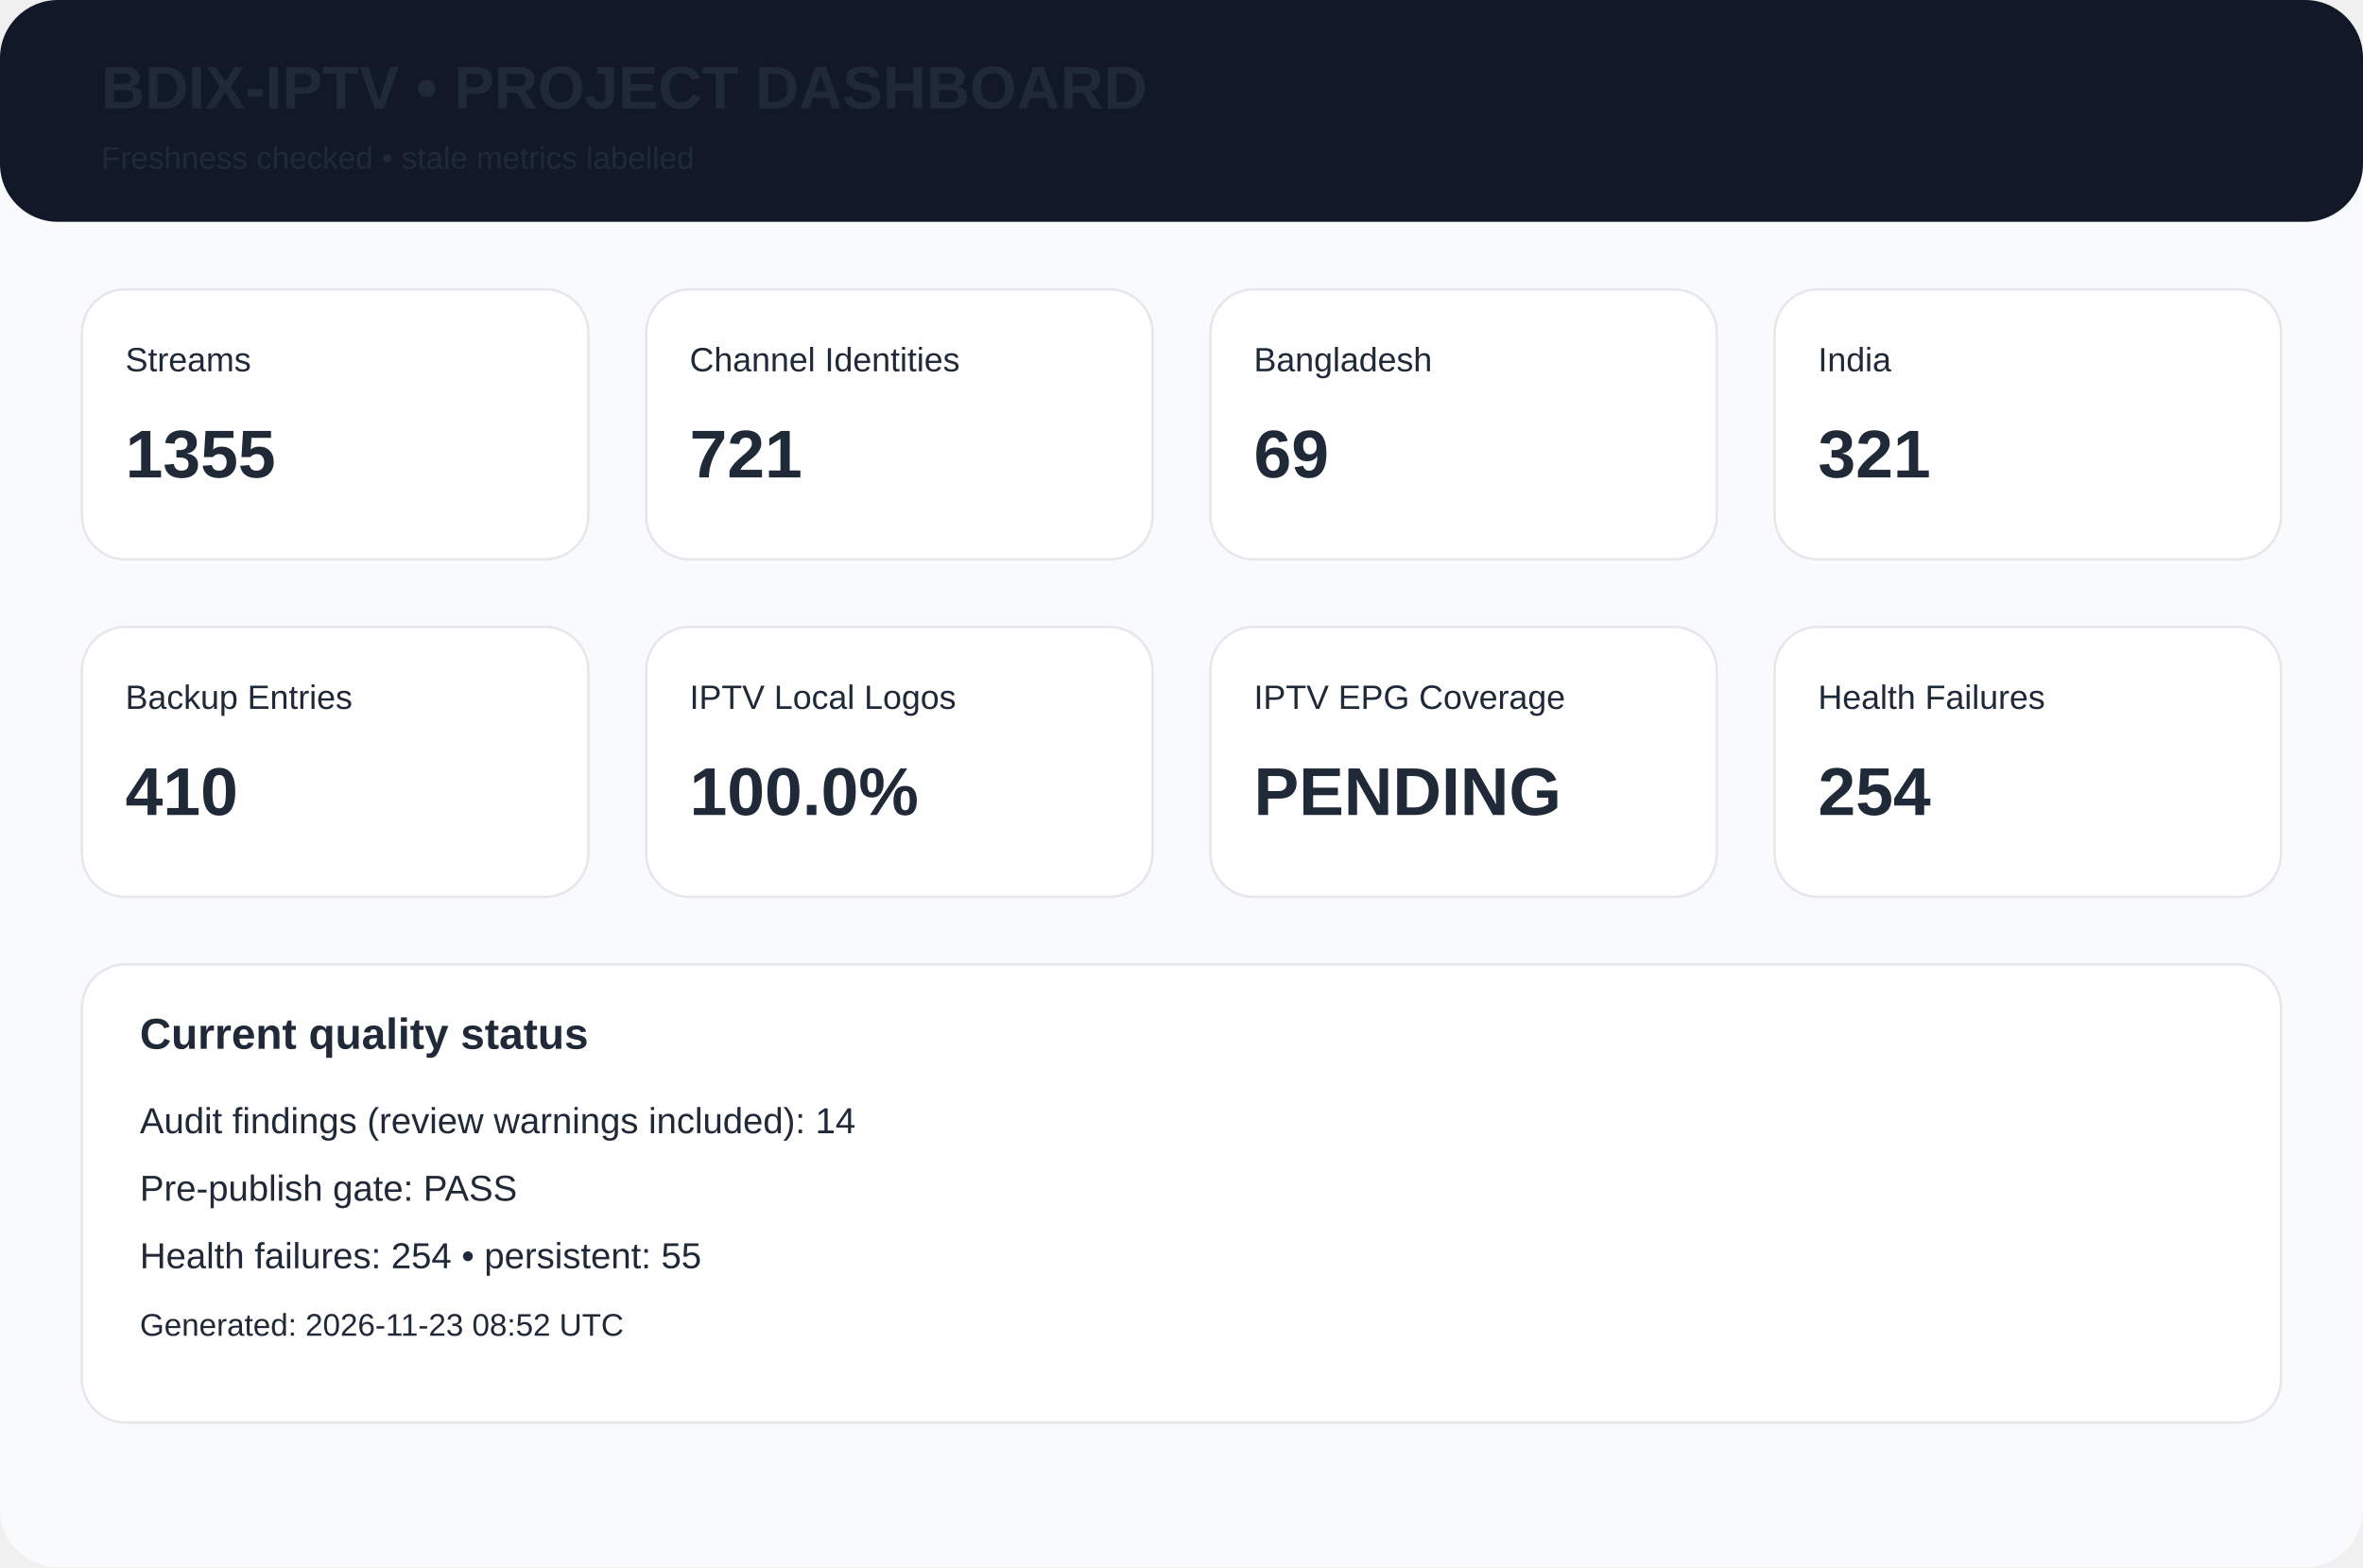
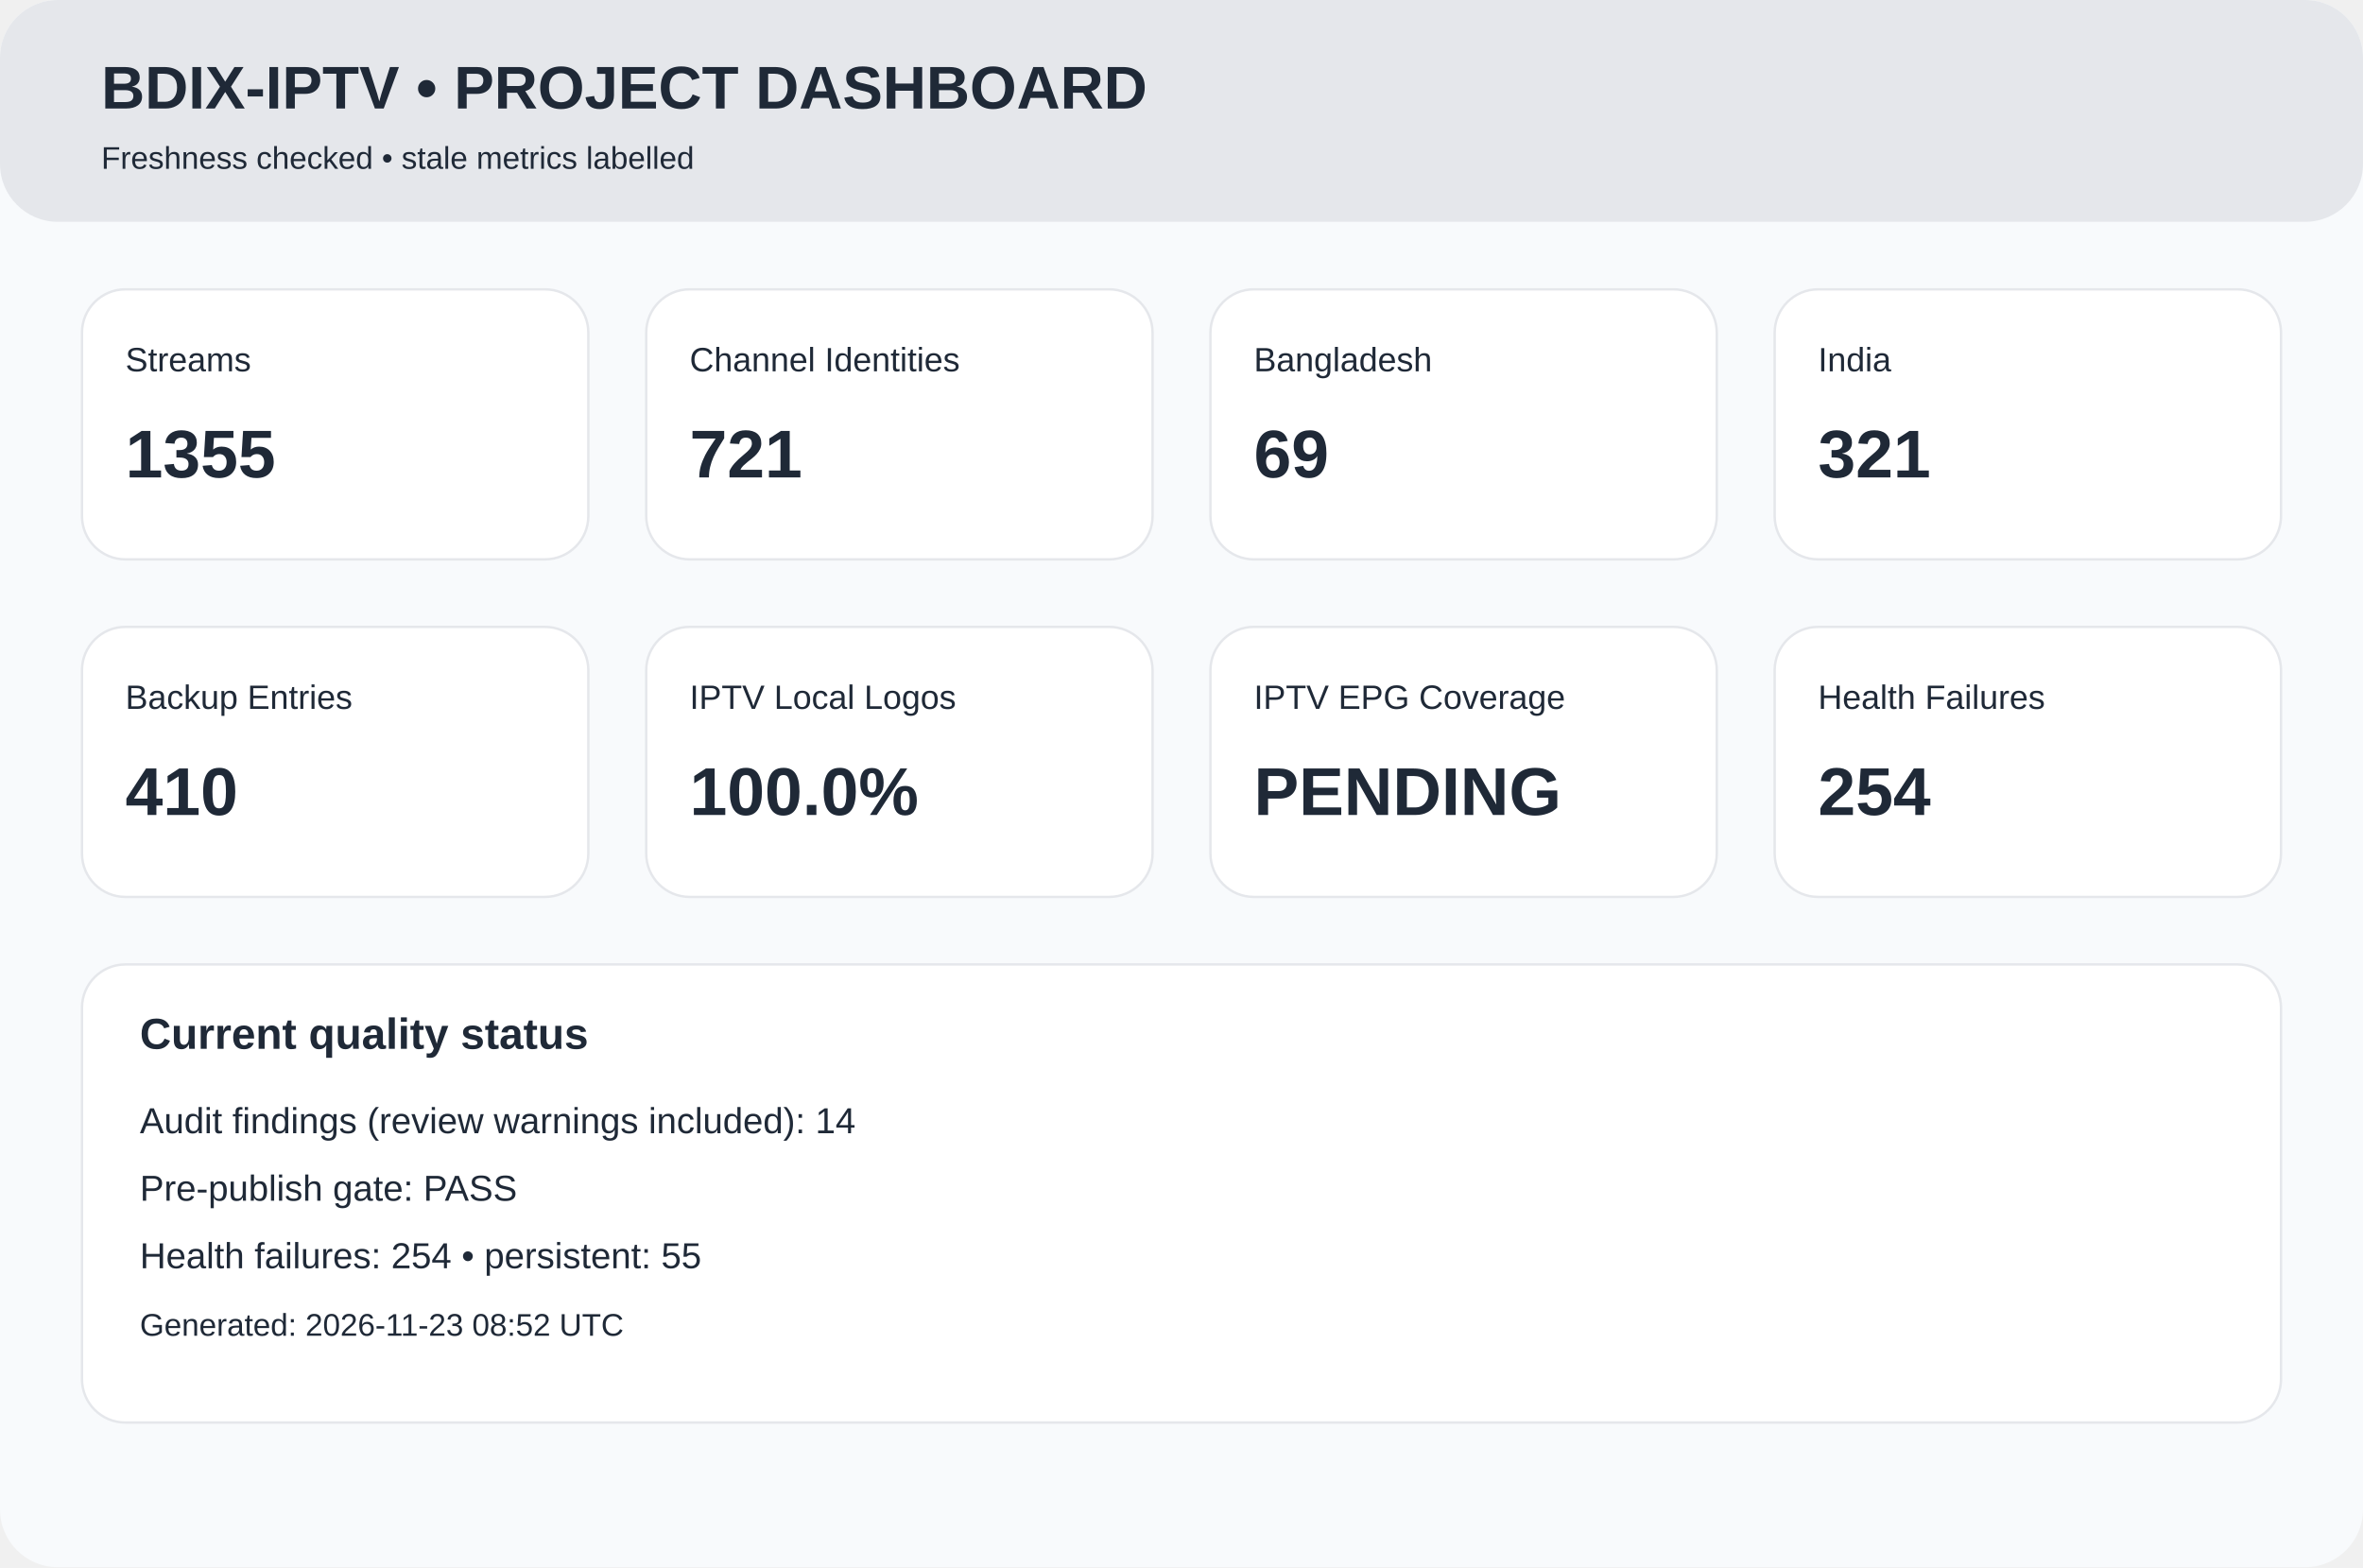
<svg xmlns="http://www.w3.org/2000/svg" width="980" height="650" viewBox="0 0 980 650">
  <rect width="980" height="650" rx="24" fill="#f8fafc" />
-   <rect width="980" height="92" rx="24" fill="#111827" />
+   <rect width="980" height="92" rx="24" fill="#e5e7eb" />
  <text x="42" y="45" font-family="Arial,Helvetica,sans-serif" font-size="25px" font-weight="700" fill="#1f2937">BDIX-IPTV • PROJECT DASHBOARD</text>
  <text x="42" y="70" font-family="Arial,Helvetica,sans-serif" font-size="13px" font-weight="400" fill="#1f2937">Freshness checked • stale metrics labelled</text>
  <rect x="34" y="120" width="210" height="112" rx="18" fill="white" stroke="#e5e7eb" />
  <text x="52" y="154" font-family="Arial,Helvetica,sans-serif" font-size="14px" font-weight="400" fill="#1f2937">Streams</text>
  <text x="52" y="198" font-family="Arial,Helvetica,sans-serif" font-size="28px" font-weight="700" fill="#1f2937">1355</text>
  <rect x="268" y="120" width="210" height="112" rx="18" fill="white" stroke="#e5e7eb" />
  <text x="286" y="154" font-family="Arial,Helvetica,sans-serif" font-size="14px" font-weight="400" fill="#1f2937">Channel Identities</text>
  <text x="286" y="198" font-family="Arial,Helvetica,sans-serif" font-size="28px" font-weight="700" fill="#1f2937">721</text>
  <rect x="502" y="120" width="210" height="112" rx="18" fill="white" stroke="#e5e7eb" />
  <text x="520" y="154" font-family="Arial,Helvetica,sans-serif" font-size="14px" font-weight="400" fill="#1f2937">Bangladesh</text>
  <text x="520" y="198" font-family="Arial,Helvetica,sans-serif" font-size="28px" font-weight="700" fill="#1f2937">69</text>
  <rect x="736" y="120" width="210" height="112" rx="18" fill="white" stroke="#e5e7eb" />
  <text x="754" y="154" font-family="Arial,Helvetica,sans-serif" font-size="14px" font-weight="400" fill="#1f2937">India</text>
  <text x="754" y="198" font-family="Arial,Helvetica,sans-serif" font-size="28px" font-weight="700" fill="#1f2937">321</text>
  <rect x="34" y="260" width="210" height="112" rx="18" fill="white" stroke="#e5e7eb" />
  <text x="52" y="294" font-family="Arial,Helvetica,sans-serif" font-size="14px" font-weight="400" fill="#1f2937">Backup Entries</text>
  <text x="52" y="338" font-family="Arial,Helvetica,sans-serif" font-size="28px" font-weight="700" fill="#1f2937">410</text>
  <rect x="268" y="260" width="210" height="112" rx="18" fill="white" stroke="#e5e7eb" />
  <text x="286" y="294" font-family="Arial,Helvetica,sans-serif" font-size="14px" font-weight="400" fill="#1f2937">IPTV Local Logos</text>
  <text x="286" y="338" font-family="Arial,Helvetica,sans-serif" font-size="28px" font-weight="700" fill="#1f2937">100.0%</text>
  <rect x="502" y="260" width="210" height="112" rx="18" fill="white" stroke="#e5e7eb" />
  <text x="520" y="294" font-family="Arial,Helvetica,sans-serif" font-size="14px" font-weight="400" fill="#1f2937">IPTV EPG Coverage</text>
  <text x="520" y="338" font-family="Arial,Helvetica,sans-serif" font-size="28px" font-weight="700" fill="#1f2937">PENDING</text>
  <rect x="736" y="260" width="210" height="112" rx="18" fill="white" stroke="#e5e7eb" />
  <text x="754" y="294" font-family="Arial,Helvetica,sans-serif" font-size="14px" font-weight="400" fill="#1f2937">Health Failures</text>
  <text x="754" y="338" font-family="Arial,Helvetica,sans-serif" font-size="28px" font-weight="700" fill="#1f2937">254</text>
  <rect x="34" y="400" width="912" height="190" rx="18" fill="white" stroke="#e5e7eb" />
  <text x="58" y="435" font-family="Arial,Helvetica,sans-serif" font-size="18px" font-weight="700" fill="#1f2937">Current quality status</text>
  <text x="58" y="470" font-family="Arial,Helvetica,sans-serif" font-size="15px" font-weight="400" fill="#1f2937">Audit findings (review warnings included): 14</text>
  <text x="58" y="498" font-family="Arial,Helvetica,sans-serif" font-size="15px" font-weight="400" fill="#1f2937">Pre-publish gate: PASS</text>
  <text x="58" y="526" font-family="Arial,Helvetica,sans-serif" font-size="15px" font-weight="400" fill="#1f2937">Health failures: 254 • persistent: 55</text>
  <text x="58" y="554" font-family="Arial,Helvetica,sans-serif" font-size="13px" font-weight="400" fill="#1f2937">Generated: 2026-11-23 08:52 UTC</text>
</svg>
